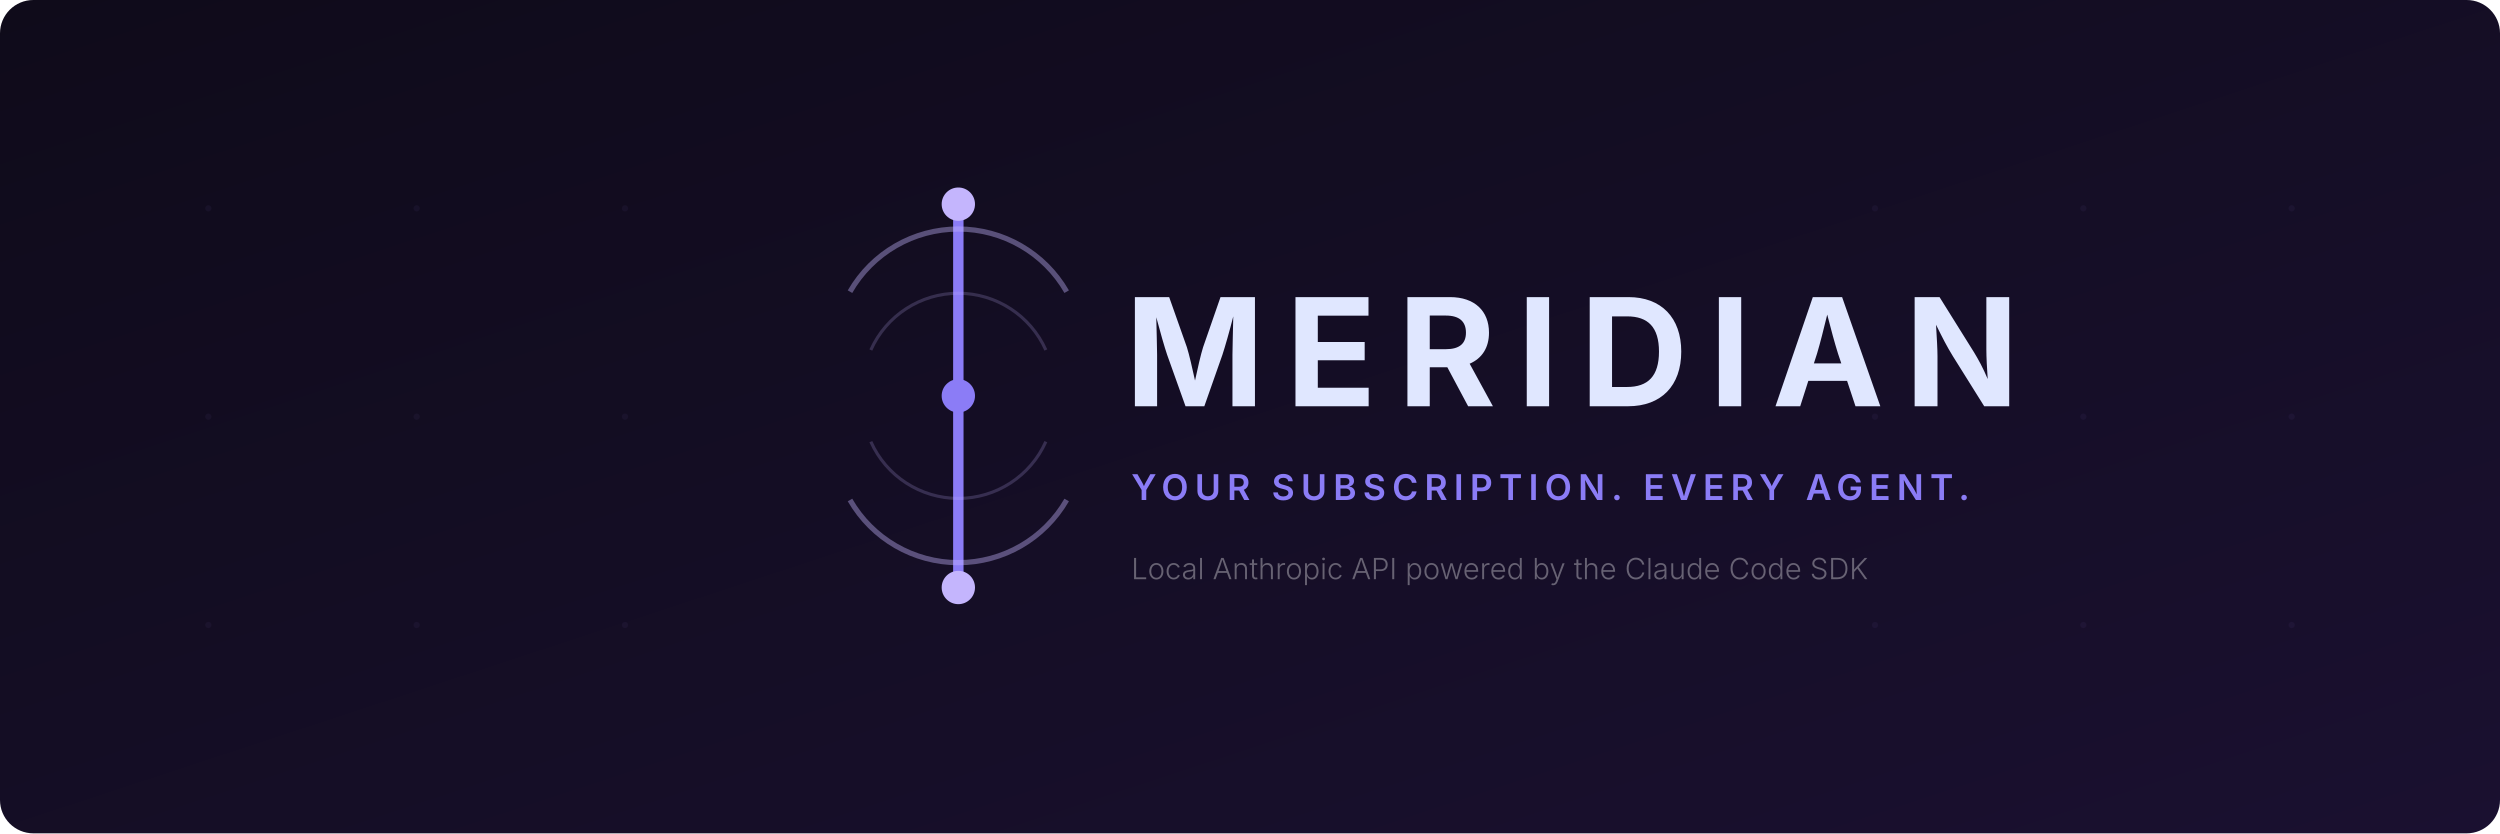
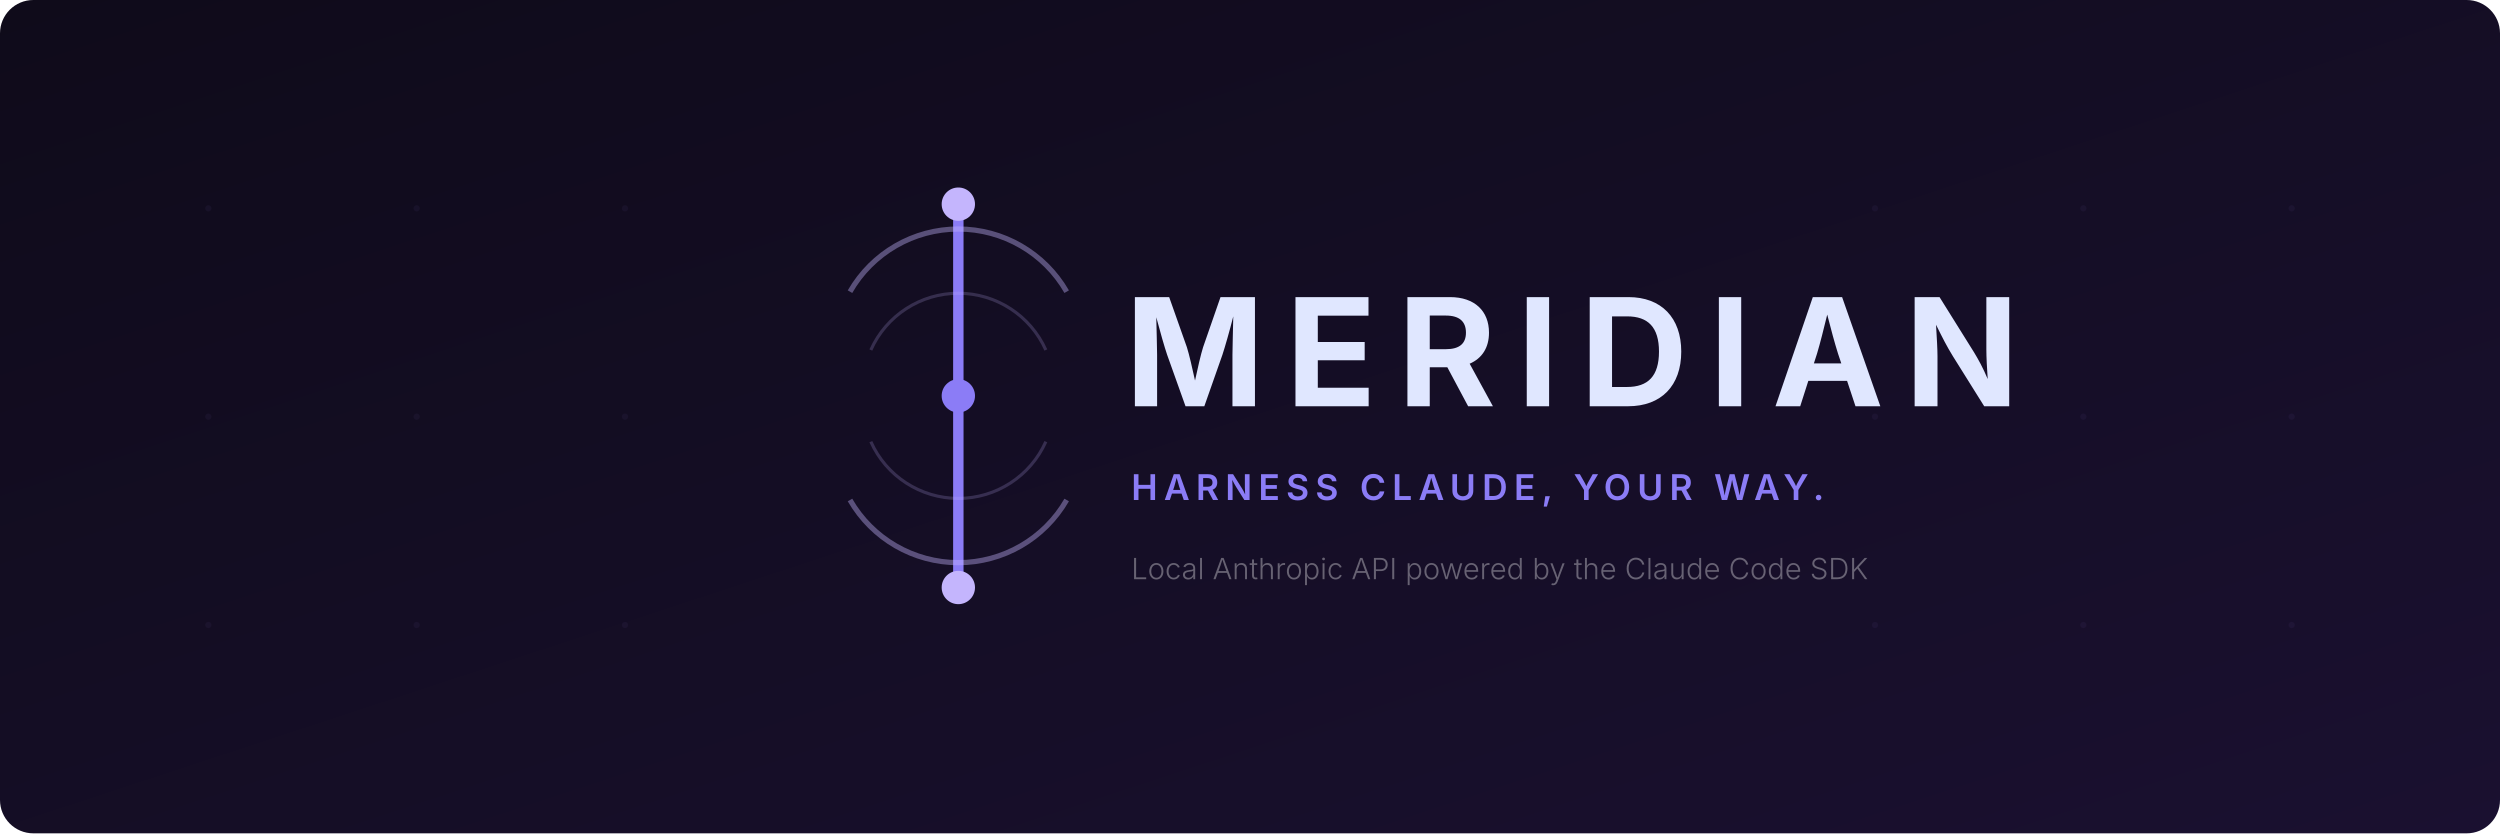
<svg xmlns="http://www.w3.org/2000/svg" viewBox="0 0 1200 400" fill="none">
  <defs>
    <linearGradient id="bg" x1="0%" y1="0%" x2="100%" y2="100%">
      <stop offset="0%" stop-color="#0f0b1a" />
      <stop offset="100%" stop-color="#1a1030" />
    </linearGradient>
  </defs>
  <rect width="1200" height="400" rx="16" fill="url(#bg)" />
  <g opacity="0.05" fill="#a78bfa">
    <circle cx="100" cy="100" r="1.5" />
    <circle cx="200" cy="100" r="1.5" />
    <circle cx="300" cy="100" r="1.5" />
    <circle cx="100" cy="200" r="1.5" />
    <circle cx="200" cy="200" r="1.5" />
    <circle cx="300" cy="200" r="1.5" />
    <circle cx="100" cy="300" r="1.5" />
    <circle cx="200" cy="300" r="1.5" />
    <circle cx="300" cy="300" r="1.5" />
    <circle cx="900" cy="100" r="1.5" />
    <circle cx="1000" cy="100" r="1.5" />
    <circle cx="1100" cy="100" r="1.5" />
    <circle cx="900" cy="200" r="1.5" />
    <circle cx="1000" cy="200" r="1.5" />
    <circle cx="1100" cy="200" r="1.5" />
    <circle cx="900" cy="300" r="1.5" />
    <circle cx="1000" cy="300" r="1.5" />
    <circle cx="1100" cy="300" r="1.5" />
  </g>
  <g transform="translate(380, 90)">
    <line x1="80" y1="8" x2="80" y2="192" stroke="#8B7CF6" stroke-width="5" stroke-linecap="round" />
    <path d="M28 50 A60 60 0 0 1 132 50" fill="none" stroke="#C4B5FD" stroke-width="2.5" opacity="0.4" />
    <path d="M28 150 A60 60 0 0 0 132 150" fill="none" stroke="#C4B5FD" stroke-width="2.5" opacity="0.4" />
    <path d="M38 78 A46 46 0 0 1 122 78" fill="none" stroke="#C4B5FD" stroke-width="1.5" opacity="0.2" />
    <path d="M38 122 A46 46 0 0 0 122 122" fill="none" stroke="#C4B5FD" stroke-width="1.5" opacity="0.2" />
    <circle cx="80" cy="8" r="8" fill="#C4B5FD" />
    <circle cx="80" cy="192" r="8" fill="#C4B5FD" />
    <circle cx="80" cy="100" r="8" fill="#8B7CF6" />
  </g>
  <text x="540" y="195" font-family="Inter, -apple-system, 'SF Pro Display', 'Segoe UI', Helvetica, Arial, sans-serif" font-size="72" font-weight="700" fill="#e0e7ff" letter-spacing="10">MERIDIAN</text>
-   <text x="543" y="240" font-family="Inter, -apple-system, 'SF Pro Display', 'Segoe UI', Helvetica, Arial, sans-serif" font-size="17" font-weight="600" fill="#8B7CF6" letter-spacing="3">YOUR SUBSCRIPTION. EVERY AGENT.</text>
+   <text x="543" y="240" font-family="Inter, -apple-system, 'SF Pro Display', 'Segoe UI', Helvetica, Arial, sans-serif" font-size="17" font-weight="600" fill="#8B7CF6" letter-spacing="3">HARNESS CLAUDE, YOUR WAY.</text>
  <text x="543" y="278" font-family="Inter, -apple-system, 'SF Pro Display', 'Segoe UI', Helvetica, Arial, sans-serif" font-size="14" font-weight="300" fill="rgba(255,255,255,0.35)">Local Anthropic API powered by the Claude Code SDK</text>
</svg>
